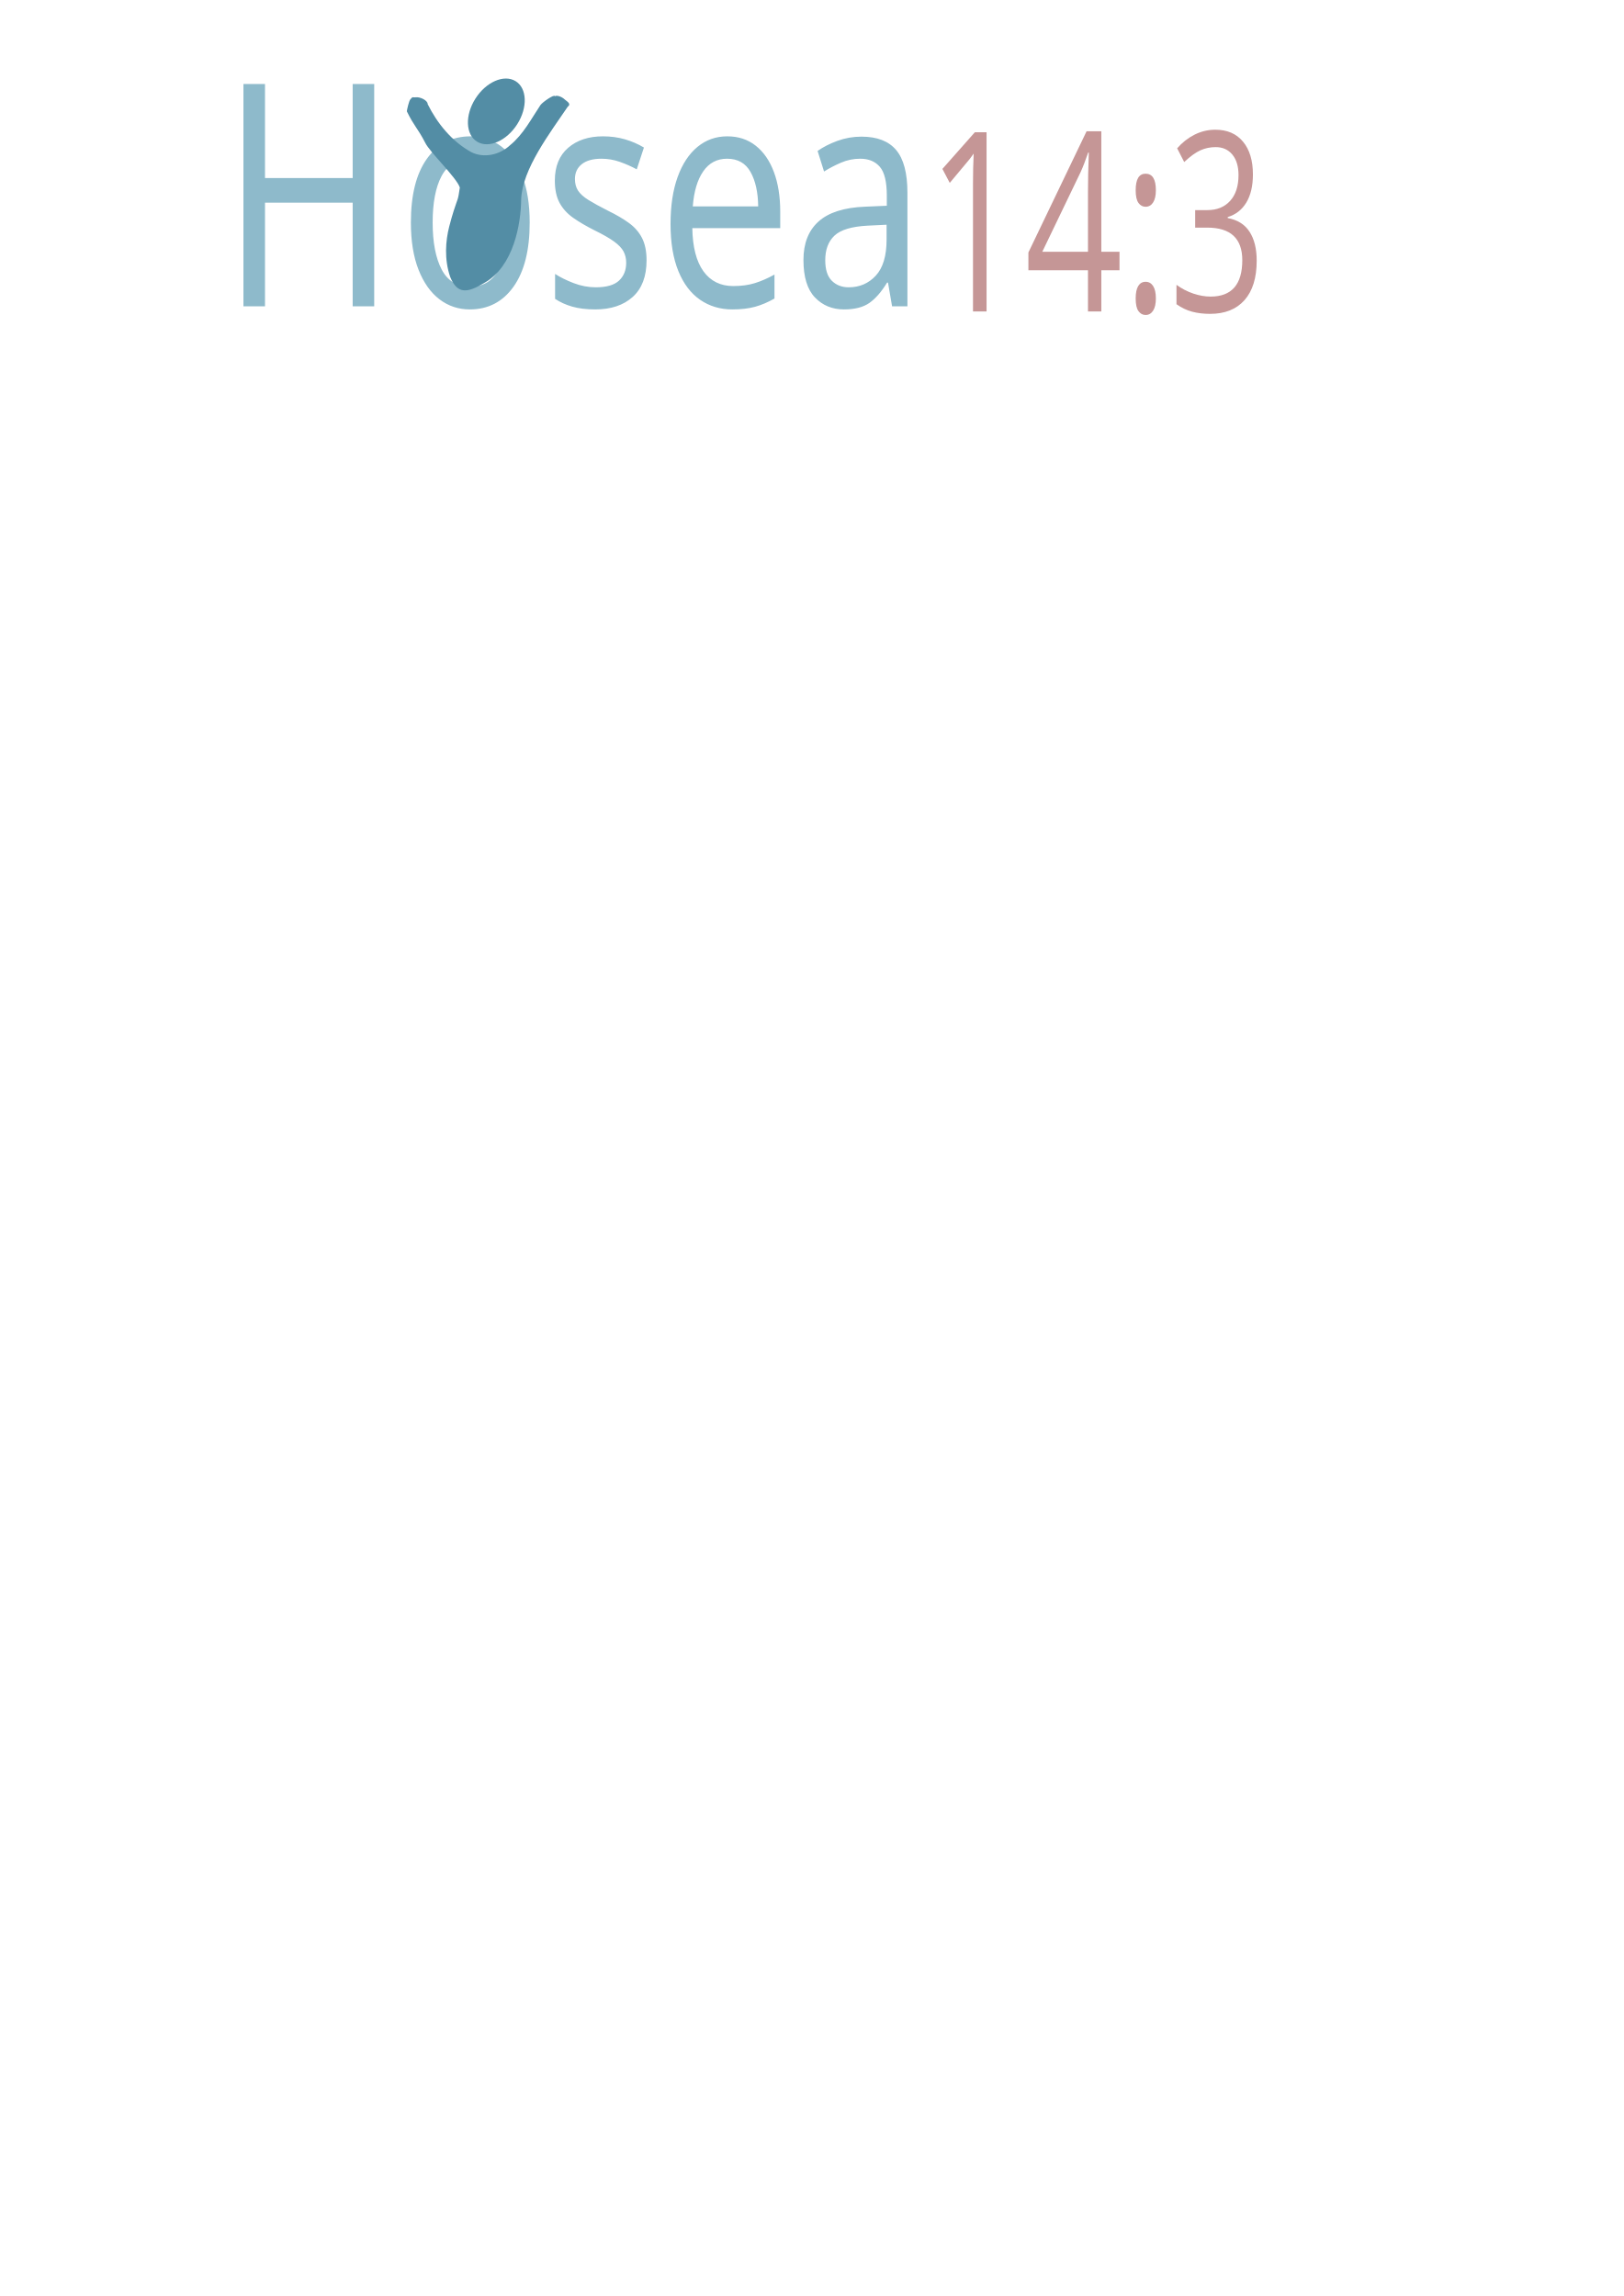
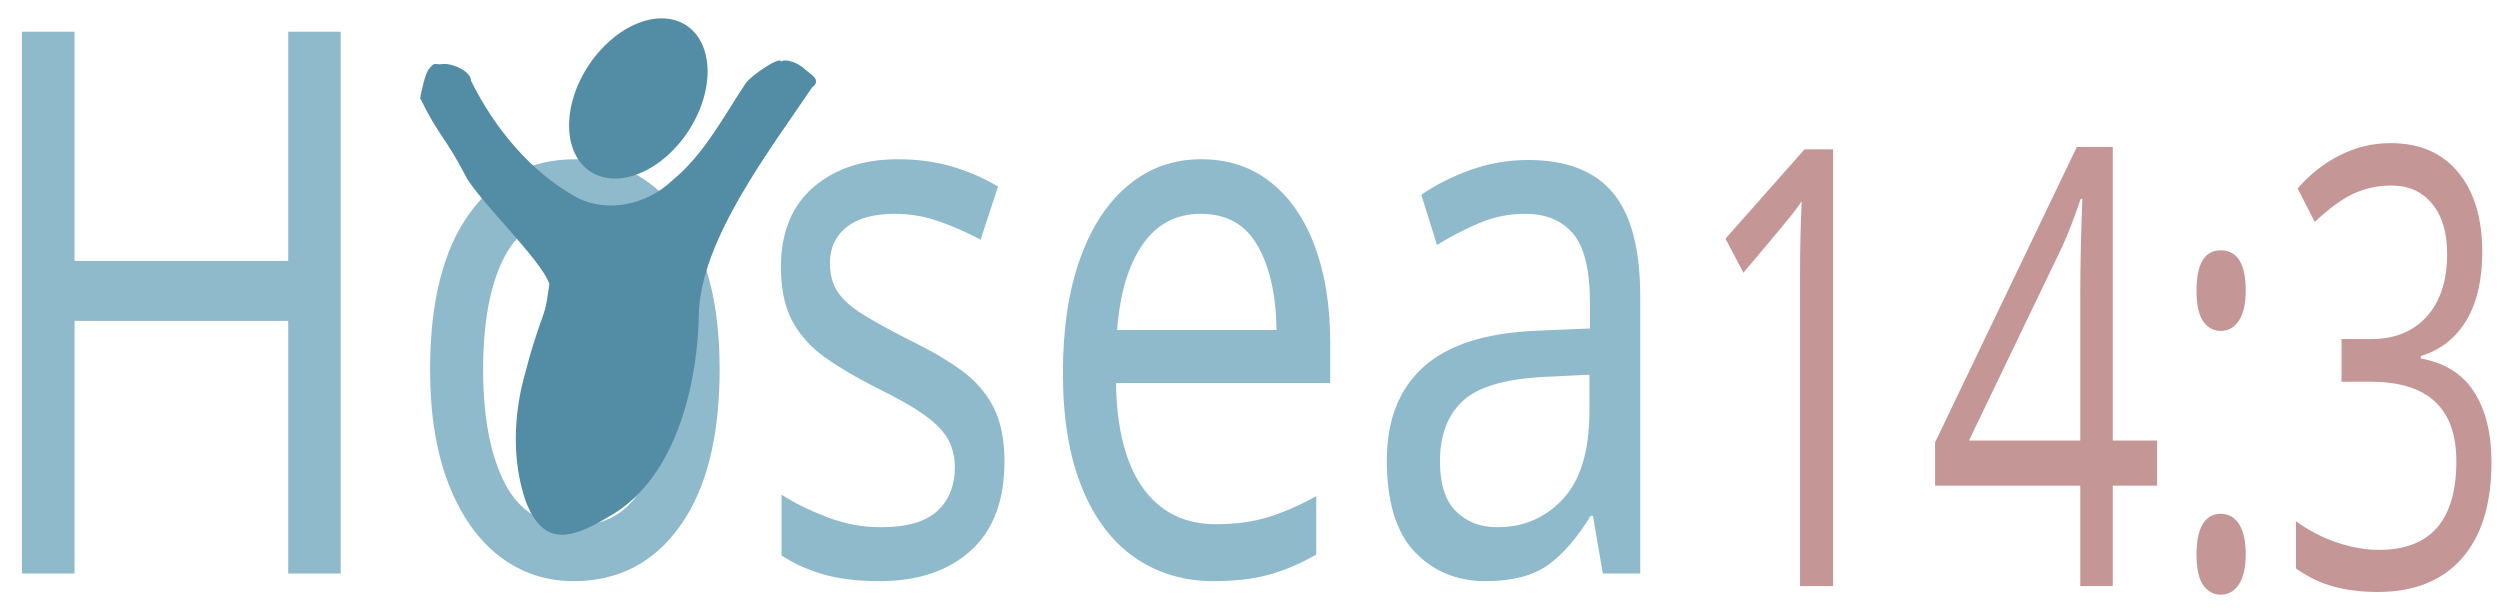
- <svg xmlns="http://www.w3.org/2000/svg" width="744.094" height="1052.362" id="svg2" version="1.1">
+ <svg xmlns="http://www.w3.org/2000/svg" width="470.09" height="115" id="svg2" version="1.1">
  <defs id="defs4" />
-   <g id="layer1">
-     <g id="g3800">
+   <g id="layer1" transform="translate(0,-937.3622)">
+     <g id="g3800" transform="translate(-107.4228,904.818)">
      <text transform="scale(0.8770488,1.140187)" id="text3776" y="123.135" x="115.059" style="font-size:125.159px;font-style:normal;font-weight:normal;line-height:125%;letter-spacing:0px;word-spacing:0px;fill:#8ebacb;fill-opacity:1;stroke:none;font-family:Sans" xml:space="preserve">
        <tspan style="font-family:Segoe Print;-inkscape-font-specification:Segoe Print" y="123.135" x="115.059" id="tspan3778">Hosea</tspan>
      </text>
      <path id="rect3756" d="m 186.431,51.009 c 0.161,-1.044 0.948,-4.673 1.624,-5.469 1.295,-1.528 0.883,-0.738 2.581,-0.951 1.79,-0.224 5.359,1.325 5.366,3.166 4.361,8.768 11.062,17.056 19.936,21.956 5.879,2.973 13.181,1.23 17.839,-3.187 6.064,-4.944 9.652,-12.026 13.916,-18.394 1.081,-1.455 6.48,-5.142 6.611,-3.995 0.558,-0.566 2.901,-0.075 4.528,1.481 0.858,0.821 3.248,1.939 1.299,3.355 -7.767,11.567 -20.854,28.469 -21.303,42.489 -0.088,10.777 -3.291,30.724 -17.013,38.281 -7.724,4.664 -12.287,5.084 -15.476,-2.748 -2.849,-8.159 -2.13,-16.709 -0.474,-23.148 1.209,-4.439 1.078,-4.125 2.063,-7.243 1.915,-6.098 1.895,-4.261 2.8,-10.641 -1.406,-4.493 -13.919,-16.334 -15.895,-20.592 -3.552,-6.852 -5.024,-7.42 -8.401,-14.36 z" style="fill:#538da5;fill-opacity:1;stroke:none" />
      <path transform="matrix(0.04369327,0.02678498,-0.03732295,0.05866972,223.5875,21.35825)" d="m 593.97,335.154 a 219.203,236.376 0 1 1 -438.406,0 219.203,236.376 0 1 1 438.406,0 z" id="path3762" style="fill:#538da5;fill-opacity:1;stroke:none" />
      <text transform="scale(0.826966,1.20924)" id="text3784" y="118.042" x="513.506" style="font-size:95.122px;font-style:normal;font-variant:normal;font-weight:normal;font-stretch:normal;line-height:125%;letter-spacing:0px;word-spacing:0px;fill:#c59696;fill-opacity:1;stroke:none;font-family:Open Sans;-inkscape-font-specification:Open Sans" xml:space="preserve">
        <tspan style="font-style:normal;font-variant:normal;font-weight:normal;font-stretch:normal;fill:#c59696;fill-opacity:1;font-family:Open Sans;-inkscape-font-specification:Open Sans" y="118.042" x="513.506" id="tspan3786">14:3</tspan>
      </text>
    </g>
  </g>
</svg>
